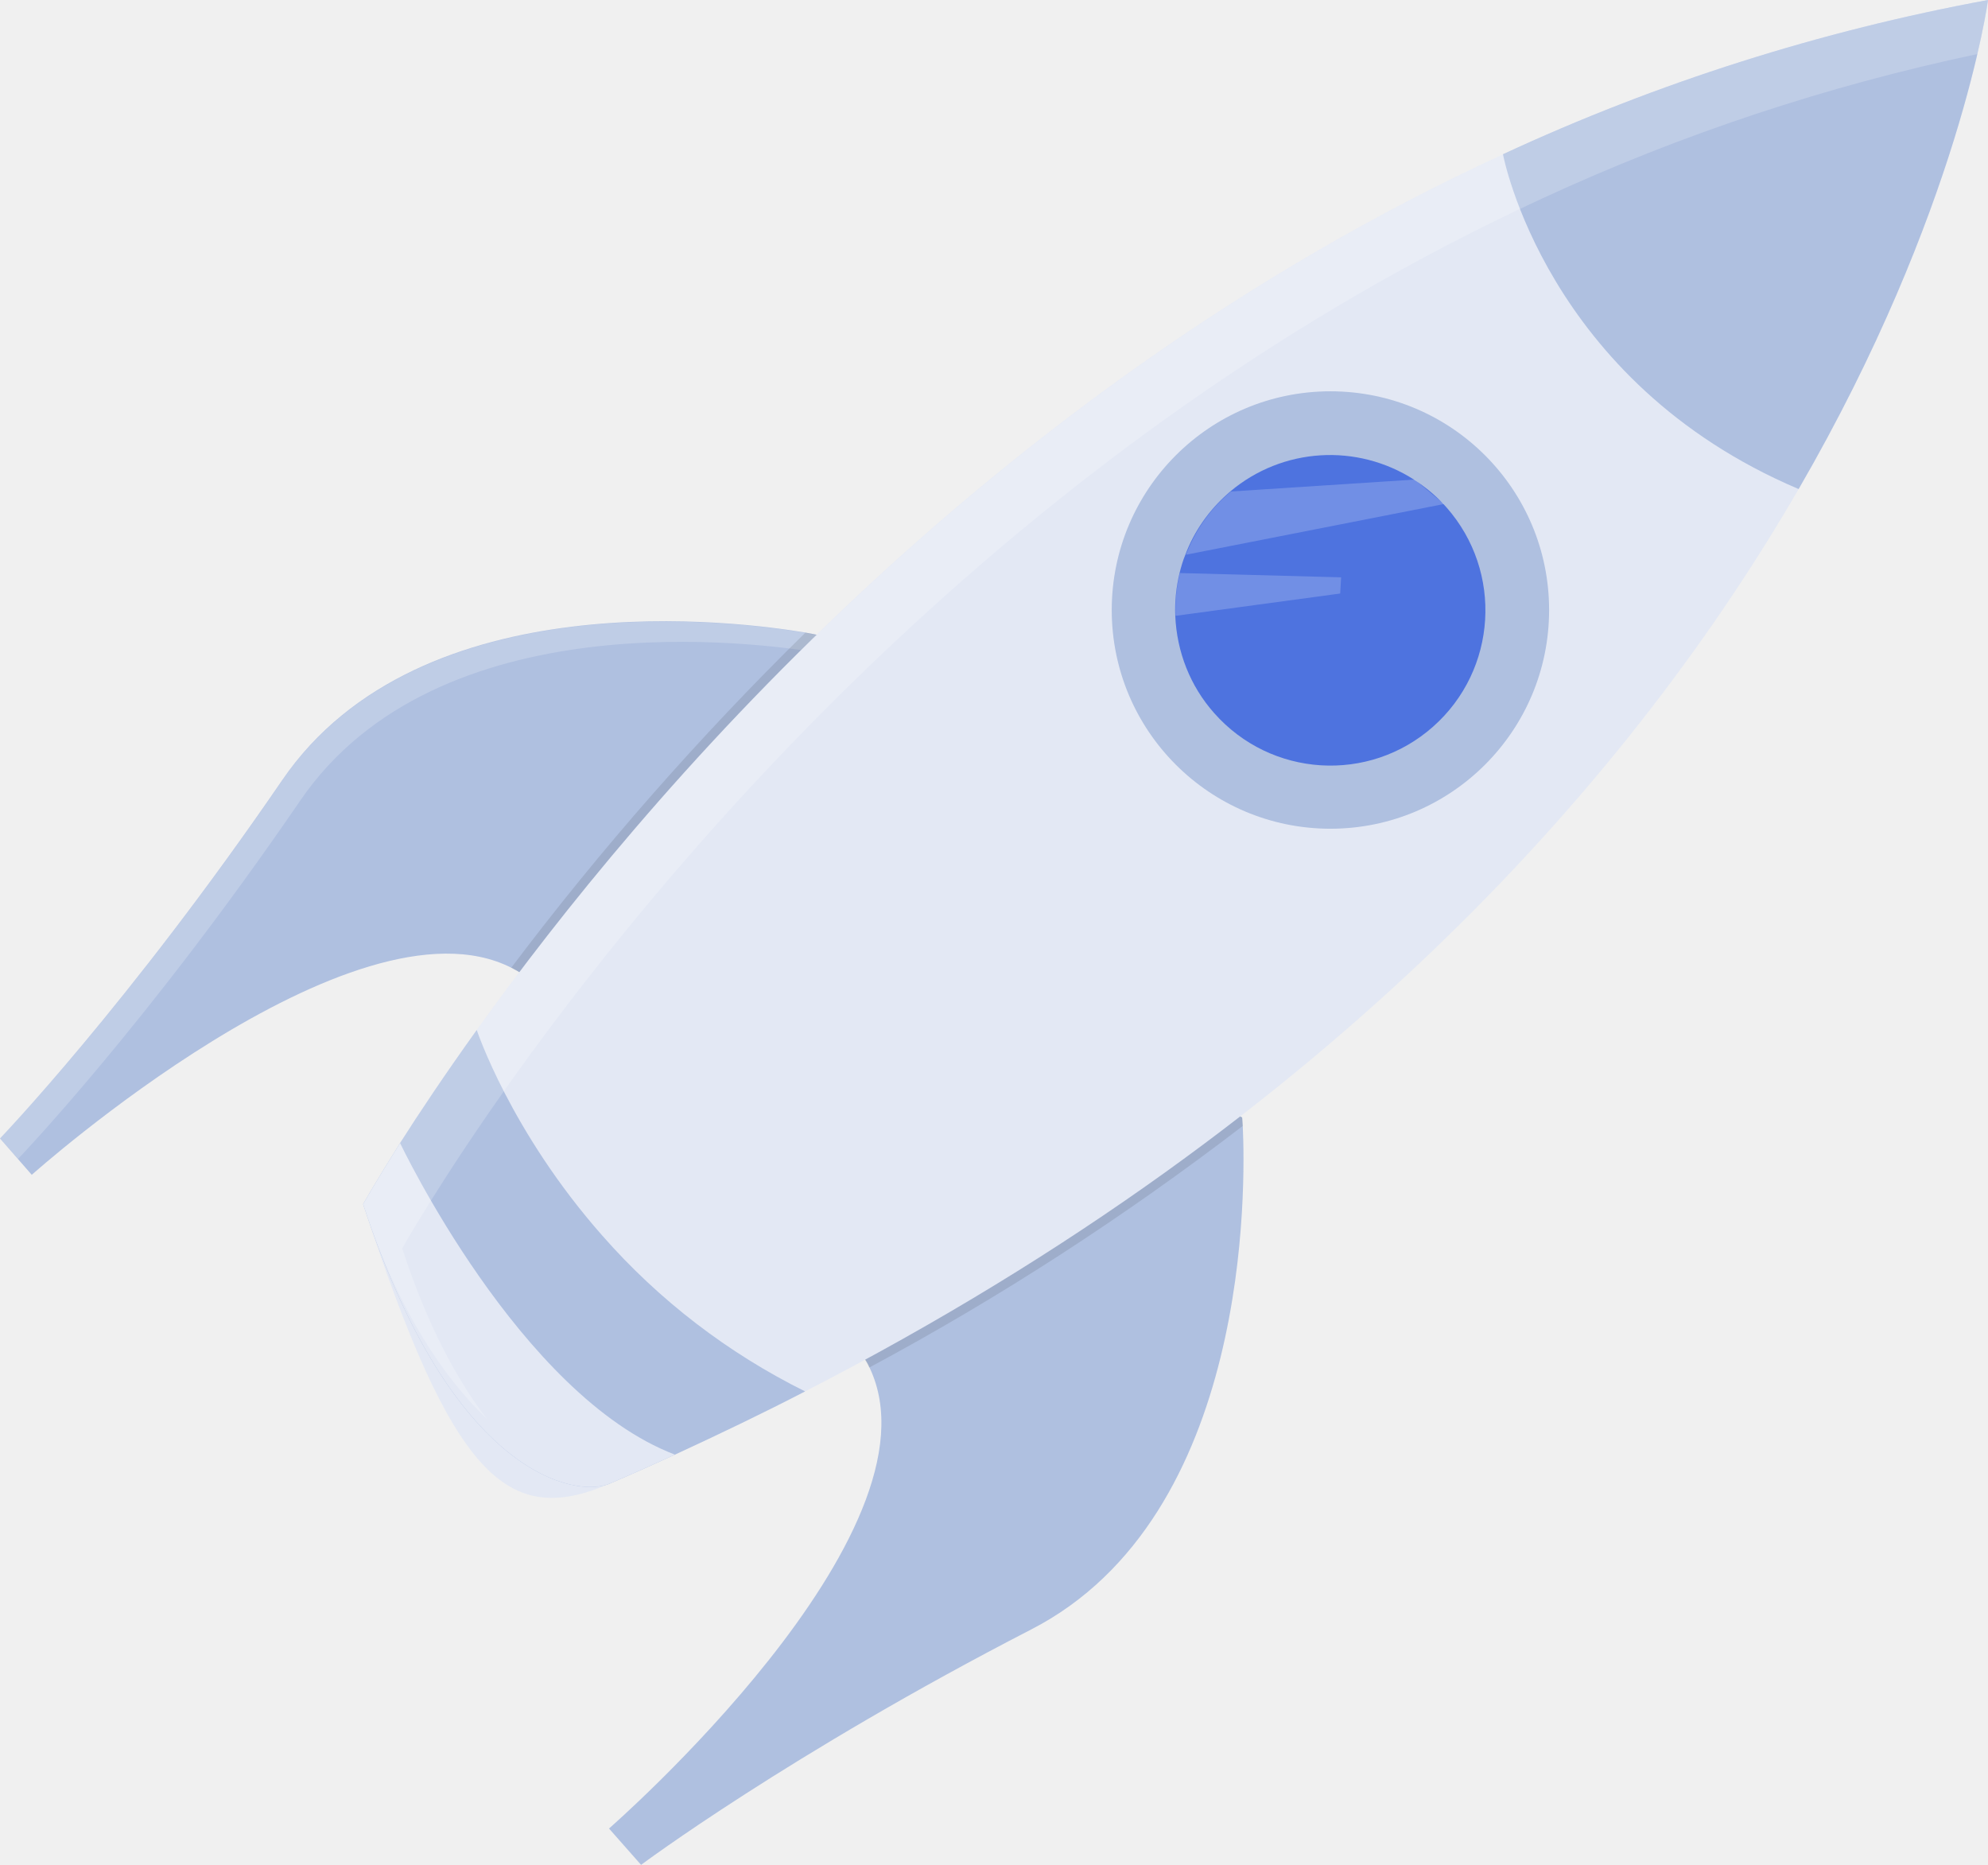
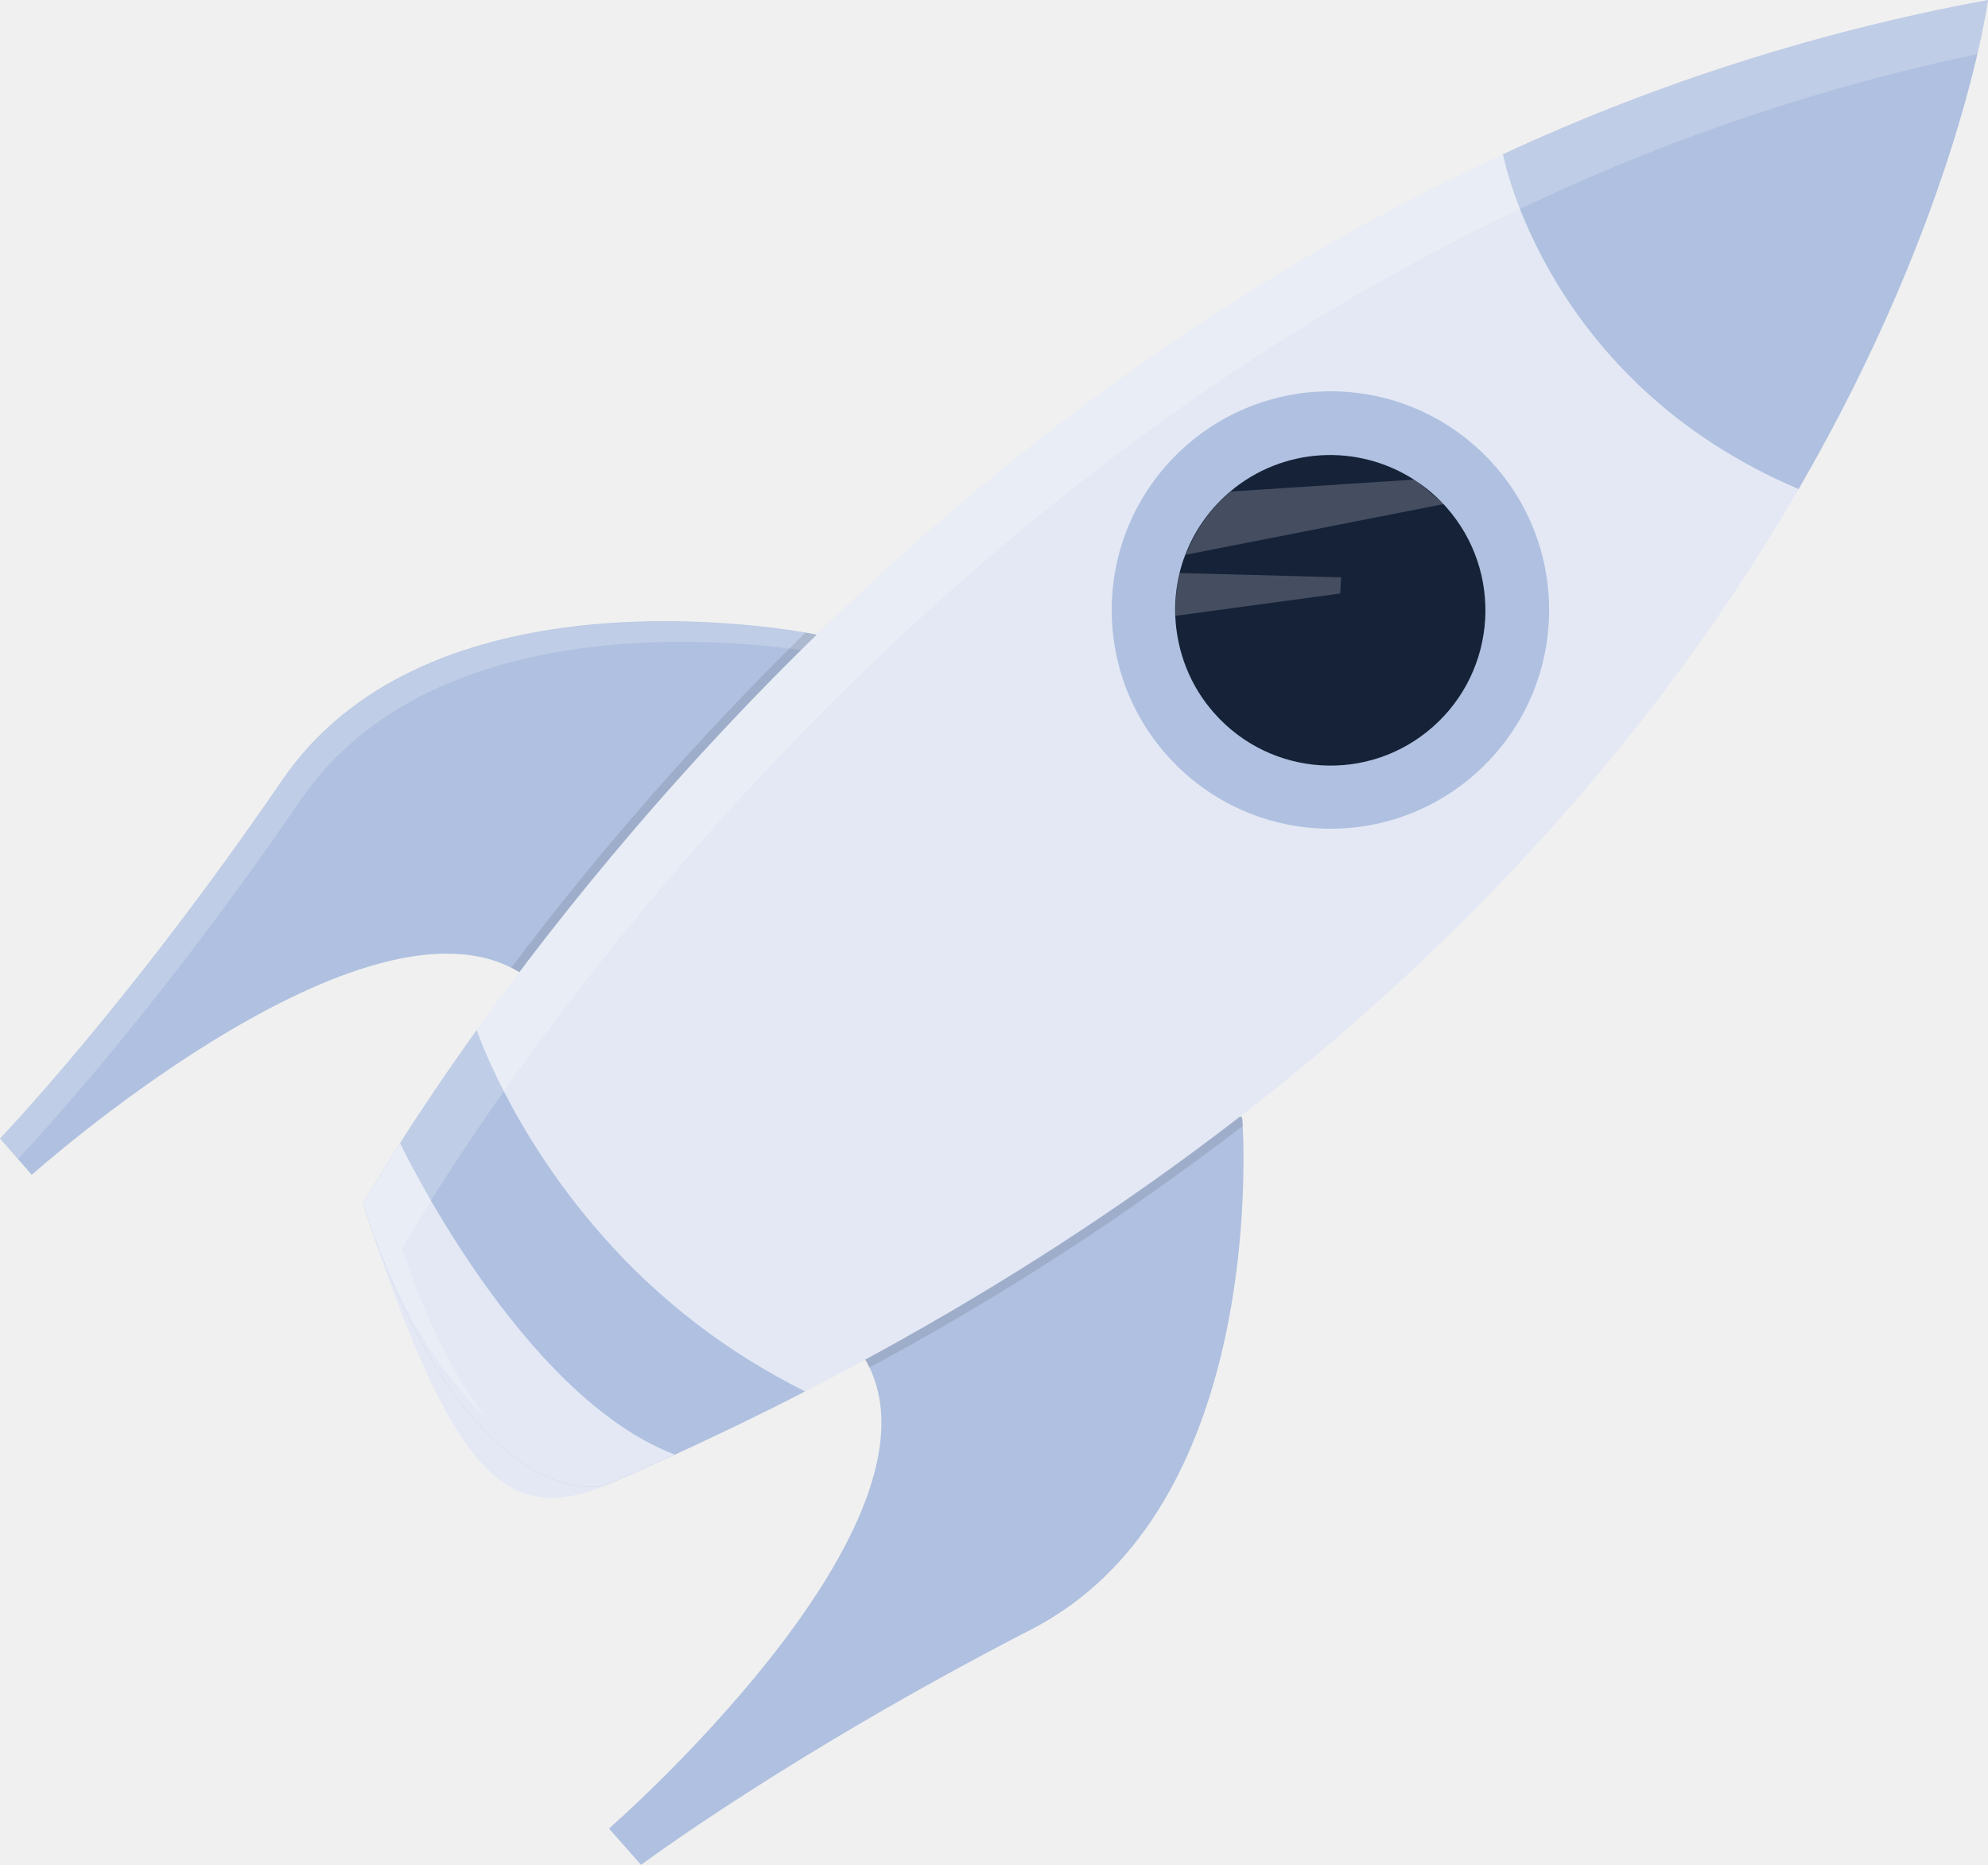
<svg xmlns="http://www.w3.org/2000/svg" version="1.1" id="b759170a-51c3-4e2f-999d-77dec9fd6d11" x="0px" y="0px" viewBox="0 0 650.9 610.5" style="enable-background:new 0 0 650.9 610.5;" xml:space="preserve">
  <style type="text/css">
	.st0{fill:#AFC0E0;}
	.st1{opacity:0.2;fill:#FFFFFF;enable-background:new    ;}
	.st2{opacity:0.1;enable-background:new    ;}
	.st3{fill:#E3E8F4;}
- 	.st4{fill:#4E73DF;}
+ 	.st4{fill:#152238;}
</style>
  <path class="st0" d="M174,321c-2-1.6-4.2-3-6.6-4.2c-51.8-26.2-157,67.8-157,67.8L0,372.7c0,0,42.1-43.8,92.4-117.3  c45.2-66.1,150.7-51.8,171.4-48.3c2.3,0.4,3.6,0.7,3.6,0.7C298.7,288.3,174,321,174,321z" />
  <path class="st1" d="M269.4,213.9c-0.6-2-1.3-4-2-6c0,0-1.2-0.2-3.6-0.7c-20.7-3.5-126.2-17.8-171.4,48.3C42.1,329,0,372.7,0,372.7  l5.9,6.7c0,0,42.1-43.8,92.4-117.3C143.3,196.3,248,210.2,269.4,213.9z" />
  <path class="st0" d="M337.7,533.4c-79.2,40.8-127.8,77.1-127.8,77.1l-10.5-11.9c0,0,111.1-96.8,85.3-150.9c-0.5-1.2-1.2-2.3-1.9-3.4  c0,0,47.9-119.6,123.9-78.5c0,0,0.1,1,0.2,2.9C407.8,387.8,409.7,496.3,337.7,533.4z" />
  <path class="st2" d="M174,321c-2-1.6-4.2-3-6.6-4.2c29.3-38.9,61.5-75.5,96.3-109.7c2.3,0.4,3.6,0.7,3.6,0.7  C298.7,288.3,174,321,174,321z" />
  <path class="st2" d="M406.9,368.6c-38.6,29.6-79.4,56.1-122.3,79.1c-0.5-1.2-1.2-2.3-1.9-3.4c0,0,47.9-119.6,123.9-78.5  C406.7,365.7,406.8,366.7,406.9,368.6z" />
  <path class="st3" d="M263.6,455.5c-20.3,10.4-41.6,20.5-64,30.2c-33.6,14.6-51.5-2.2-80.7-91.5c0,0,12.5-22.5,37.2-57  c54.3-75.8,167.5-209.1,336.1-286.7C542.7,27.1,596.1,10.1,650.9,0c0,0-9.1,68.8-62,160.1S439.1,365.3,263.6,455.5z" />
  <circle class="st0" cx="435.6" cy="199.7" r="71.6" />
  <path class="st4" d="M469.2,237.9c-21,18.6-53.1,16.6-71.7-4.5c-7.8-8.8-12.2-20-12.7-31.8c-0.2-4.7,0.3-9.4,1.4-14  c0.5-2,1.1-4.1,1.9-6c2.9-7.7,7.7-14.5,13.8-19.9c0.3-0.3,0.6-0.5,0.9-0.8c17.1-14.4,41.5-15.9,60.3-3.8c3.5,2.3,6.7,4.9,9.5,7.9  l1,1.1C492.2,187.2,490.2,219.3,469.2,237.9C469.2,237.8,469.2,237.9,469.2,237.9z" />
  <path class="st0" d="M588.9,160.1c-83-35.2-96.8-109.6-96.8-109.6C542.7,27,596.1,10.1,650.9,0C650.9,0,641.8,68.8,588.9,160.1z" />
  <path class="st0" d="M263.6,455.5c-13.7,7.1-27.9,13.9-42.6,20.7c-7,3.2-14.1,6.4-21.4,9.5c-10.9,4.7-51.5-2.2-80.7-91.5  c0,0,4.1-7.3,12.1-20c6.1-9.6,14.5-22.2,25.1-37c0,0,11,33.2,41.1,67.3C215.8,425.7,238.4,443,263.6,455.5z" />
  <path class="st3" d="M221,476.2c-7,3.2-14.1,6.4-21.4,9.5c-10.9,4.7-51.5-2.2-80.7-91.5c0,0,4.1-7.3,12.1-20  C131,374.2,170.2,456.9,221,476.2z" />
  <path class="st1" d="M463.2,157l-0.1,0l-60.1,3.9c-0.3,0.3-0.6,0.5-0.9,0.8c-6.2,5.4-10.9,12.3-13.8,19.9l84.5-16.6L463.2,157z" />
  <path class="st1" d="M438.8,194.3l-53.9,7.3c-0.2-4.7,0.3-9.4,1.4-14l52.8,1.4L438.8,194.3z" />
  <path class="st1" d="M131.7,408.7c0,0,12.5-22.5,37.2-57C223.2,276,336.4,142.7,504.9,65c45.6-21.1,93.3-36.9,142.5-47.3  C650.1,6.4,650.9,0,650.9,0c-54.8,10.1-108.2,27-158.7,50.5c-168.6,77.7-281.8,211-336.1,286.7c-24.7,34.4-37.2,57-37.2,57  c11.5,35.3,26.6,57,40.5,70.3C149.4,451.4,139.7,433.3,131.7,408.7z" />
</svg>
